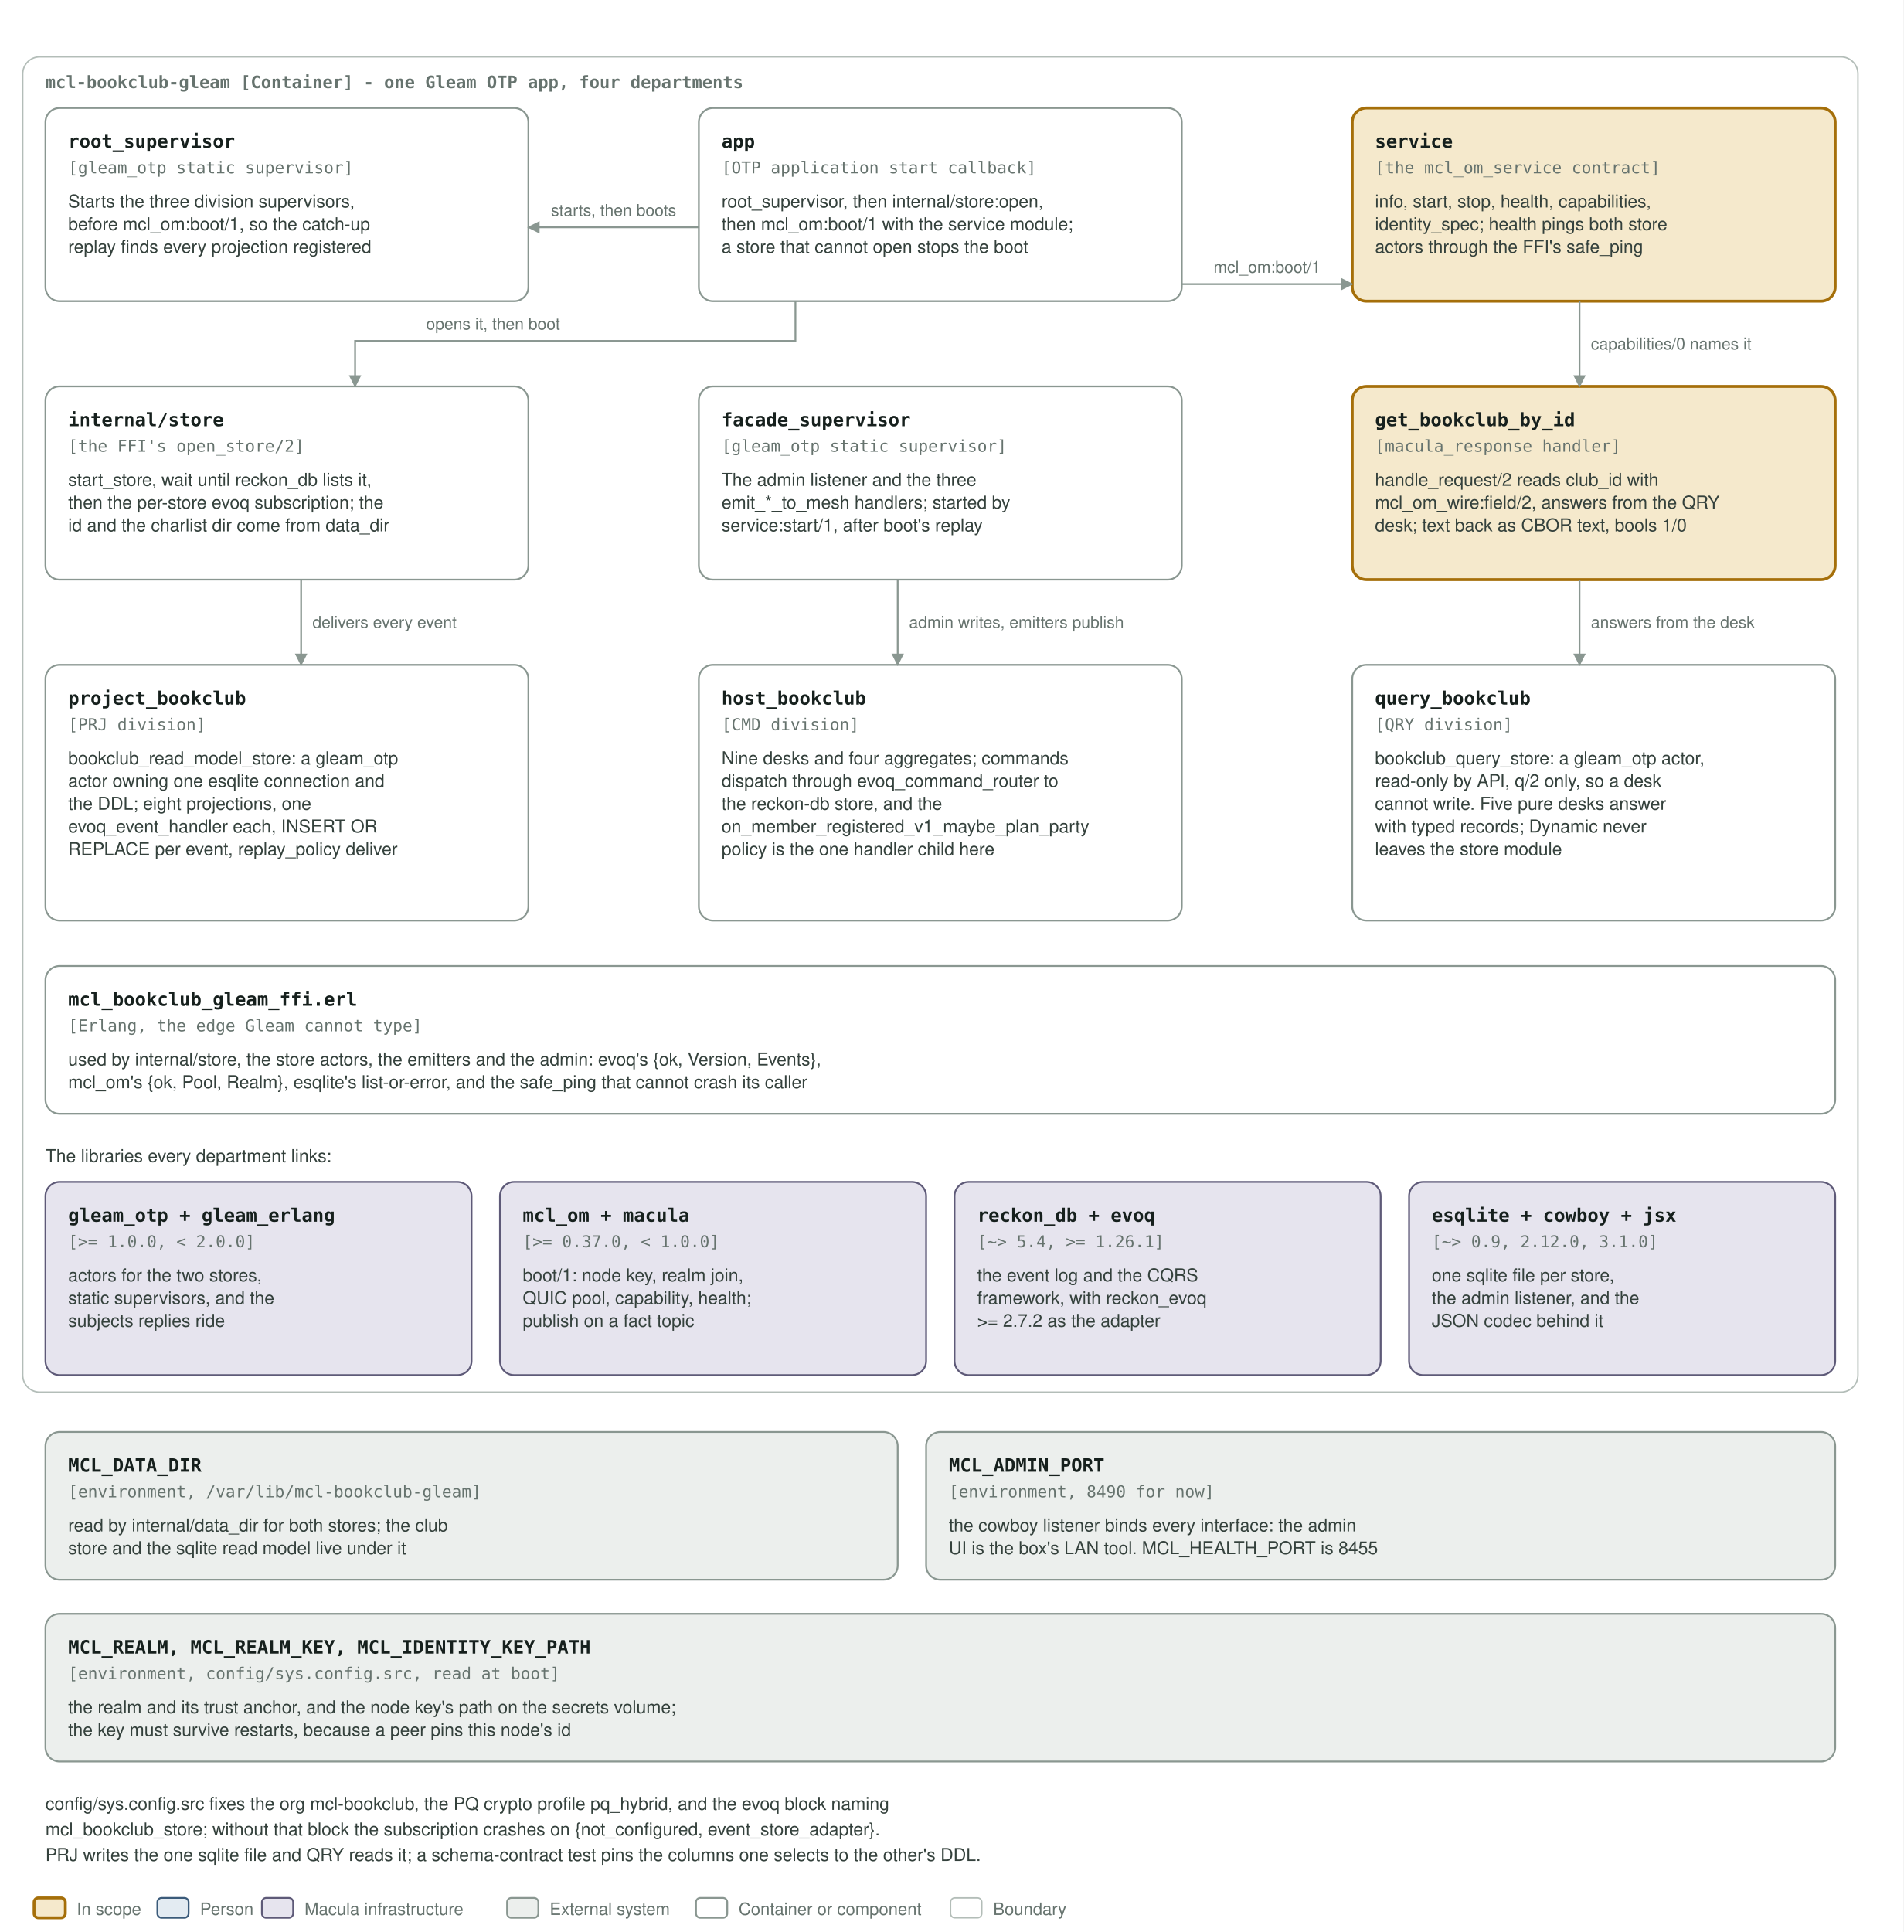
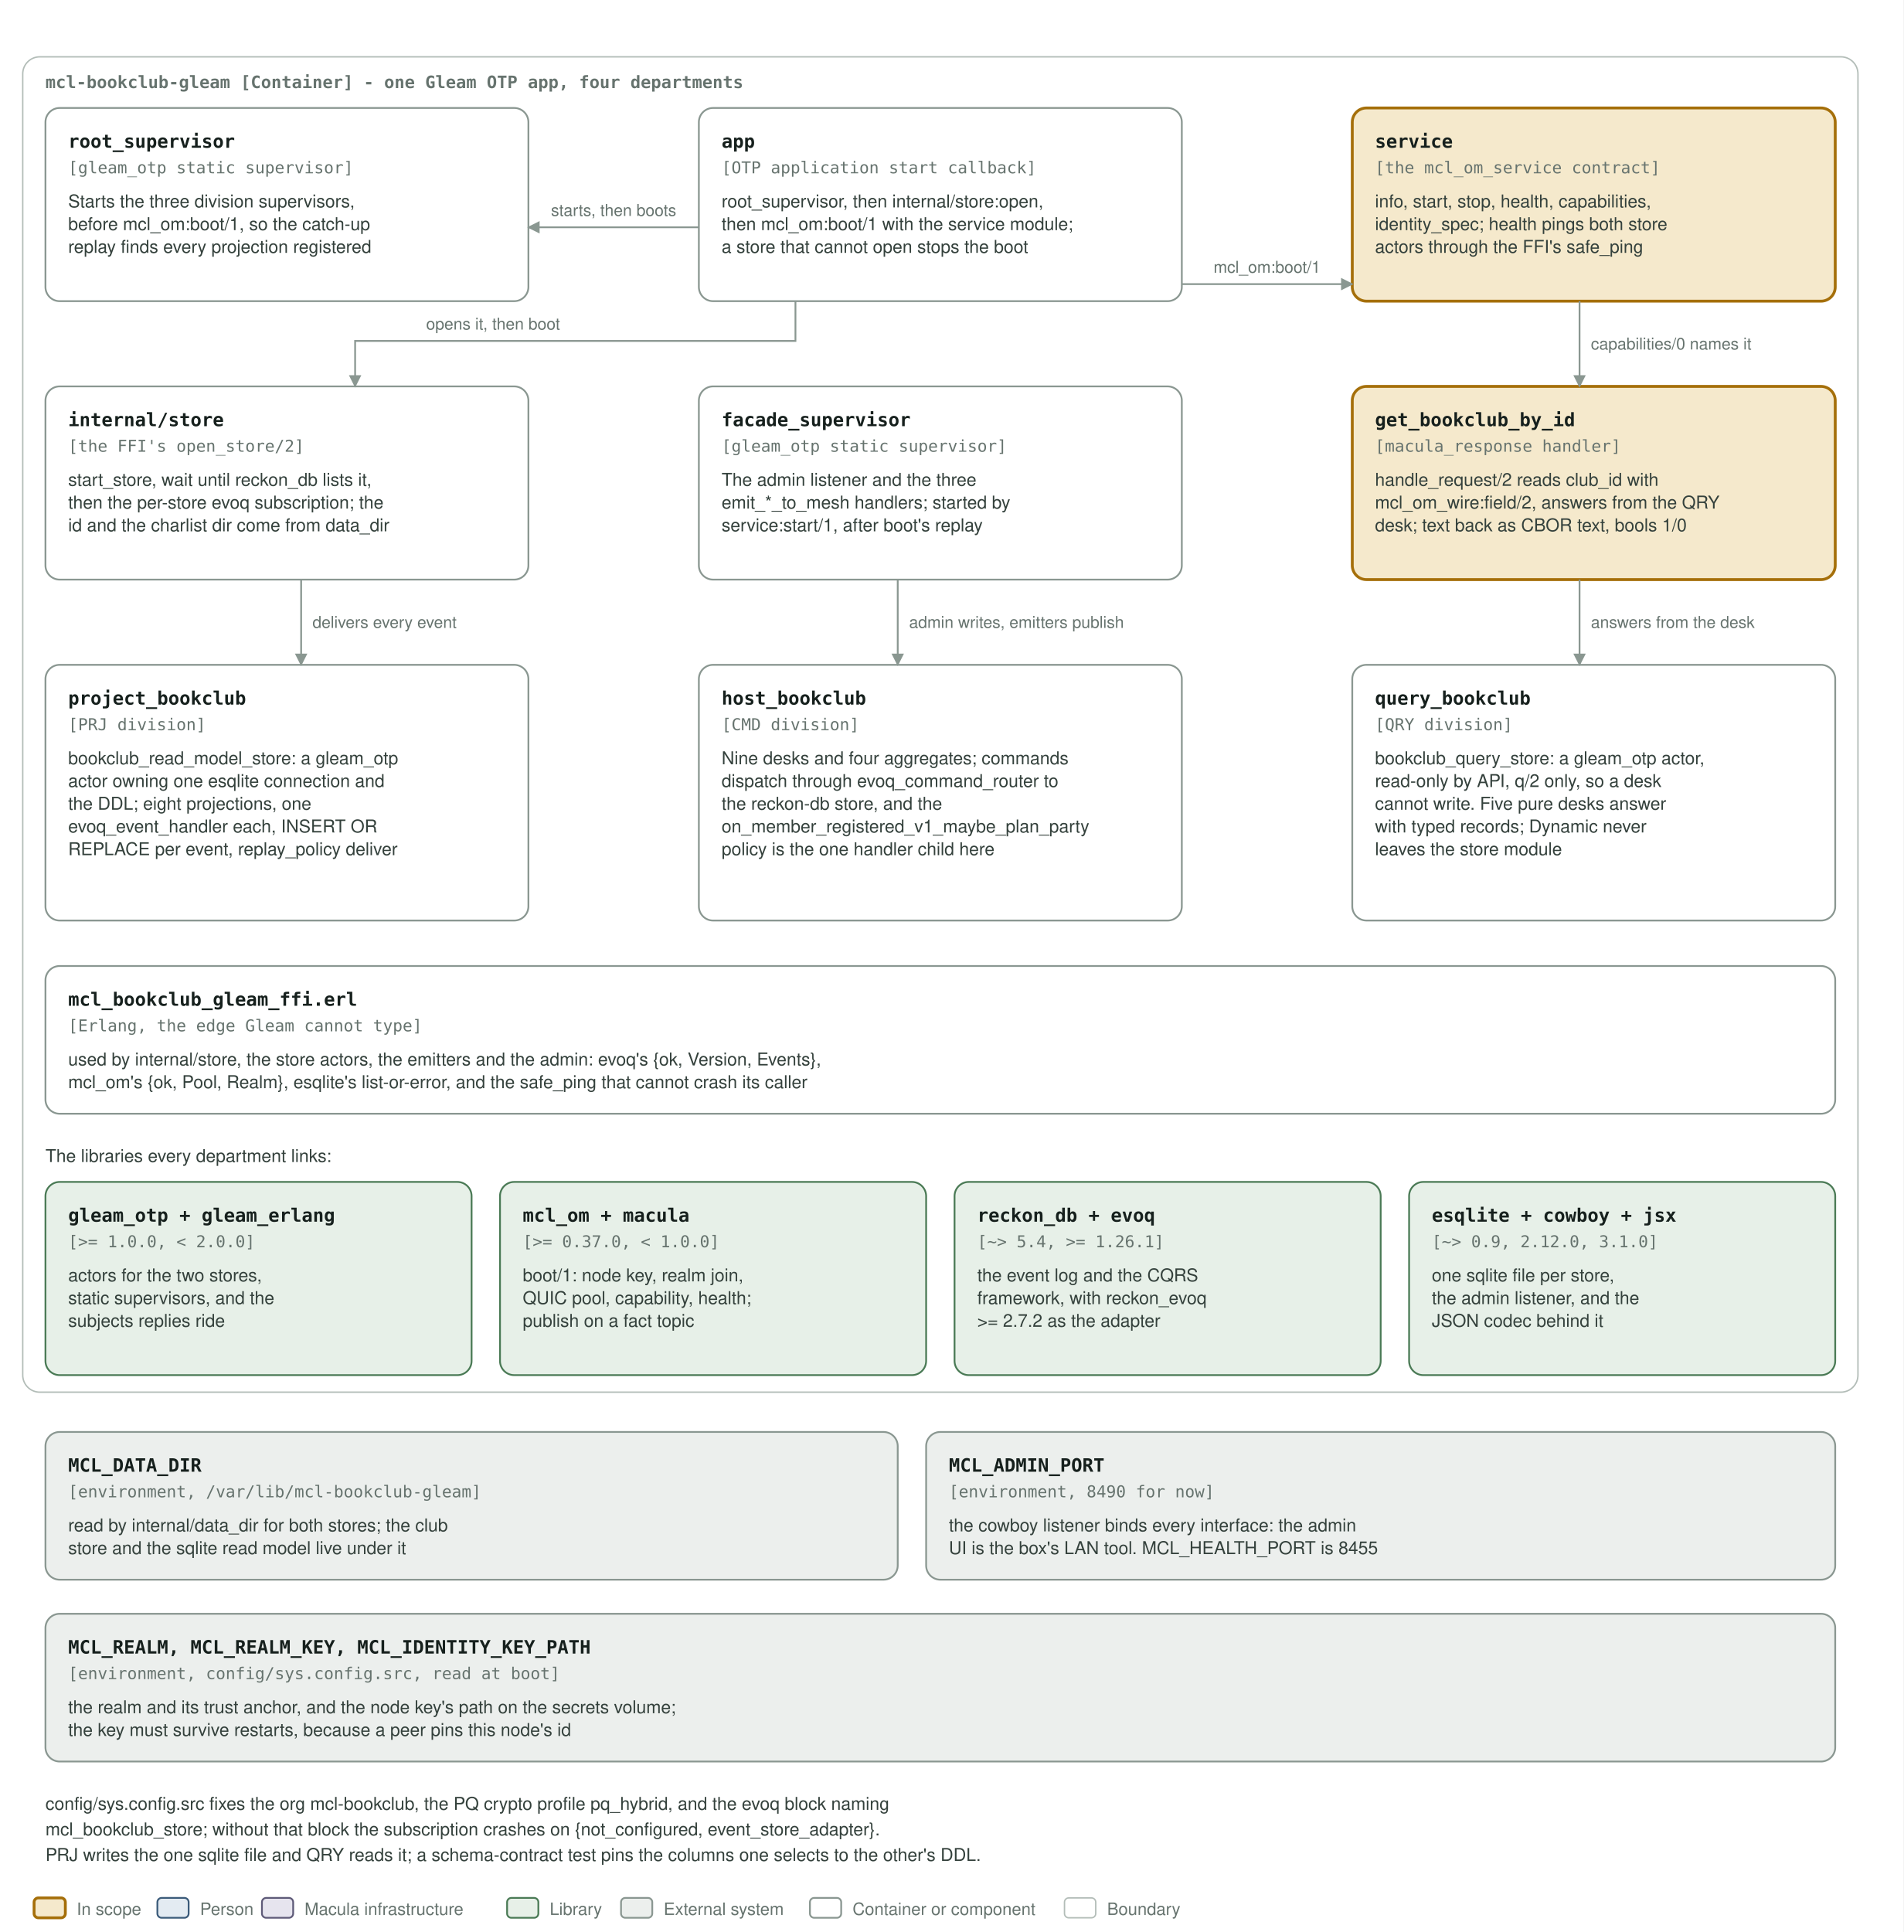
<svg xmlns="http://www.w3.org/2000/svg" viewBox="0 0 1340 1360" role="img" aria-label="mcl-bookclub-gleam components">
  <style>
.t-name { font-family: "Atkinson Hyperlegible", "Segoe UI", system-ui, -apple-system, Helvetica, Arial, sans-serif; font-size: 15px; font-weight: 700; }
.t-desc { font-family: "Atkinson Hyperlegible", "Segoe UI", system-ui, -apple-system, Helvetica, Arial, sans-serif; font-size: 12.5px; }
.t-rel { font-family: "Atkinson Hyperlegible", "Segoe UI", system-ui, -apple-system, Helvetica, Arial, sans-serif; font-size: 11.5px; paint-order: stroke; stroke-width: 4px; stroke-linejoin: round; }
.t-code { font-family: "JetBrains Mono", ui-monospace, Menlo, Consolas, monospace; font-size: 13px; font-weight: 600; }
.t-type { font-family: "JetBrains Mono", ui-monospace, Menlo, Consolas, monospace; font-size: 11.5px; }
.t-bound { font-family: "JetBrains Mono", ui-monospace, Menlo, Consolas, monospace; font-size: 12px; font-weight: 600; }
.t-leg { font-family: "Atkinson Hyperlegible", "Segoe UI", system-ui, -apple-system, Helvetica, Arial, sans-serif; font-size: 12px; }
.edge { fill: none; stroke-width: 1.25; }
.edge-later { fill: none; stroke-width: 1.25; stroke-dasharray: 5 4; }
.bg { fill: #FFFFFF; }
.b-sys { fill: #F5E9CC; stroke: #A56F0A; stroke-width: 2; }
.b-per { fill: #E3EBF2; stroke: #3B5B7A; stroke-width: 1.25; }
.b-mac { fill: #E6E4EE; stroke: #5E5A78; stroke-width: 1.25; }
+ .b-lib { fill: #E7F0E8; stroke: #4A7A55; stroke-width: 1.25; }
.b-ext { fill: #ECEFED; stroke: #8A9791; stroke-width: 1.25; }
.b-cmp { fill: #FFFFFF; stroke: #8A9791; stroke-width: 1.25; }
.b-later { fill: none; stroke: #8A9791; stroke-width: 1.25; stroke-dasharray: 5 4; }
.bound { fill: none; stroke: #B3BDB8; stroke-width: 1; }
.head { fill: #3B5B7A; }
.t-name, .t-code { fill: #16201D; }
.t-type, .t-bound, .t-leg { fill: #66736E; }
.t-desc { fill: #34413C; }
.t-rel { fill: #66736E; stroke: #FFFFFF; }
.edge, .edge-later { stroke: #8A9791; }
.arrowhead { fill: #8A9791; }
@media (prefers-color-scheme: dark) {
.bg { fill: #171F1C; }
.b-sys { fill: #3A2E13; stroke: #E3AA3C; }
.b-per { fill: #1D2A36; stroke: #8EB4D8; }
.b-mac { fill: #26243A; stroke: #A9A4C8; }
+ .b-lib { fill: #1A241C; stroke: #8FBE9B; }
.b-ext { fill: #1C2421; stroke: #7D8B85; }
.b-cmp { fill: #171F1C; stroke: #7D8B85; }
.b-later { stroke: #7D8B85; }
.bound { stroke: #4A5752; }
.head { fill: #8EB4D8; }
.t-name, .t-code { fill: #E6ECE9; }
.t-type, .t-bound, .t-leg { fill: #93A09A; }
.t-desc { fill: #C3CDC8; }
.t-rel { fill: #93A09A; stroke: #171F1C; }
.edge, .edge-later { stroke: #7D8B85; }
.arrowhead { fill: #7D8B85; }
}
</style>
  <defs>
    <marker id="a" viewBox="0 0 10 10" refX="9" refY="5" markerWidth="7" markerHeight="7" orient="auto-start-reverse">
      <path class="arrowhead" d="M0 0L10 5L0 10z" />
    </marker>
  </defs>
  <rect class="bg" x="0" y="0" width="1340" height="1360" />
  <rect class="bound" x="16" y="40" width="1292" height="940" rx="12" />
  <text class="t-bound" x="32" y="62">mcl-bookclub-gleam [Container] - one Gleam OTP app, four departments</text>
  <rect class="b-cmp" x="32" y="76" width="340" height="136" rx="10" />
  <text class="t-code" x="48" y="104">root_supervisor</text>
  <text class="t-type" x="48" y="122">[gleam_otp static supervisor]</text>
  <text class="t-desc" x="48" y="146">Starts the three division supervisors,</text>
  <text class="t-desc" x="48" y="162">before mcl_om:boot/1, so the catch-up</text>
  <text class="t-desc" x="48" y="178">replay finds every projection registered</text>
  <rect class="b-cmp" x="492" y="76" width="340" height="136" rx="10" />
  <text class="t-code" x="508" y="104">app</text>
  <text class="t-type" x="508" y="122">[OTP application start callback]</text>
  <text class="t-desc" x="508" y="146">root_supervisor, then internal/store:open,</text>
  <text class="t-desc" x="508" y="162">then mcl_om:boot/1 with the service module;</text>
  <text class="t-desc" x="508" y="178">a store that cannot open stops the boot</text>
  <rect class="b-sys" x="952" y="76" width="340" height="136" rx="10" />
  <text class="t-code" x="968" y="104">service</text>
  <text class="t-type" x="968" y="122">[the mcl_om_service contract]</text>
  <text class="t-desc" x="968" y="146">info, start, stop, health, capabilities,</text>
  <text class="t-desc" x="968" y="162">identity_spec; health pings both store</text>
  <text class="t-desc" x="968" y="178">actors through the FFI's safe_ping</text>
  <rect class="b-cmp" x="32" y="272" width="340" height="136" rx="10" />
  <text class="t-code" x="48" y="300">internal/store</text>
  <text class="t-type" x="48" y="318">[the FFI's open_store/2]</text>
  <text class="t-desc" x="48" y="342">start_store, wait until reckon_db lists it,</text>
  <text class="t-desc" x="48" y="358">then the per-store evoq subscription; the</text>
  <text class="t-desc" x="48" y="374">id and the charlist dir come from data_dir</text>
  <rect class="b-cmp" x="492" y="272" width="340" height="136" rx="10" />
  <text class="t-code" x="508" y="300">facade_supervisor</text>
  <text class="t-type" x="508" y="318">[gleam_otp static supervisor]</text>
  <text class="t-desc" x="508" y="342">The admin listener and the three</text>
  <text class="t-desc" x="508" y="358">emit_*_to_mesh handlers; started by</text>
  <text class="t-desc" x="508" y="374">service:start/1, after boot's replay</text>
  <rect class="b-sys" x="952" y="272" width="340" height="136" rx="10" />
  <text class="t-code" x="968" y="300">get_bookclub_by_id</text>
  <text class="t-type" x="968" y="318">[macula_response handler]</text>
  <text class="t-desc" x="968" y="342">handle_request/2 reads club_id with</text>
  <text class="t-desc" x="968" y="358">mcl_om_wire:field/2, answers from the QRY</text>
  <text class="t-desc" x="968" y="374">desk; text back as CBOR text, bools 1/0</text>
  <rect class="b-cmp" x="32" y="468" width="340" height="180" rx="10" />
  <text class="t-code" x="48" y="496">project_bookclub</text>
  <text class="t-type" x="48" y="514">[PRJ division]</text>
  <text class="t-desc" x="48" y="538">bookclub_read_model_store: a gleam_otp</text>
  <text class="t-desc" x="48" y="554">actor owning one esqlite connection and</text>
  <text class="t-desc" x="48" y="570">the DDL; eight projections, one</text>
  <text class="t-desc" x="48" y="586">evoq_event_handler each, INSERT OR</text>
  <text class="t-desc" x="48" y="602">REPLACE per event, replay_policy deliver</text>
  <rect class="b-cmp" x="492" y="468" width="340" height="180" rx="10" />
  <text class="t-code" x="508" y="496">host_bookclub</text>
  <text class="t-type" x="508" y="514">[CMD division]</text>
  <text class="t-desc" x="508" y="538">Nine desks and four aggregates; commands</text>
  <text class="t-desc" x="508" y="554">dispatch through evoq_command_router to</text>
  <text class="t-desc" x="508" y="570">the reckon-db store, and the</text>
  <text class="t-desc" x="508" y="586">on_member_registered_v1_maybe_plan_party</text>
  <text class="t-desc" x="508" y="602">policy is the one handler child here</text>
  <rect class="b-cmp" x="952" y="468" width="340" height="180" rx="10" />
  <text class="t-code" x="968" y="496">query_bookclub</text>
  <text class="t-type" x="968" y="514">[QRY division]</text>
  <text class="t-desc" x="968" y="538">bookclub_query_store: a gleam_otp actor,</text>
  <text class="t-desc" x="968" y="554">read-only by API, q/2 only, so a desk</text>
  <text class="t-desc" x="968" y="570">cannot write. Five pure desks answer</text>
  <text class="t-desc" x="968" y="586">with typed records; Dynamic never</text>
  <text class="t-desc" x="968" y="602">leaves the store module</text>
  <rect class="b-cmp" x="32" y="680" width="1260" height="104" rx="10" />
  <text class="t-code" x="48" y="708">mcl_bookclub_gleam_ffi.erl</text>
  <text class="t-type" x="48" y="726">[Erlang, the edge Gleam cannot type]</text>
  <text class="t-desc" x="48" y="750">used by internal/store, the store actors, the emitters and the admin: evoq's {ok, Version, Events},</text>
  <text class="t-desc" x="48" y="766">mcl_om's {ok, Pool, Realm}, esqlite's list-or-error, and the safe_ping that cannot crash its caller</text>
  <text class="t-desc" x="32" y="818">The libraries every department links:</text>
-   <rect class="b-mac" x="32" y="832" width="300" height="136" rx="10" />
+   <rect class="b-lib" x="32" y="832" width="300" height="136" rx="10" />
  <text class="t-code" x="48" y="860">gleam_otp + gleam_erlang</text>
  <text class="t-type" x="48" y="878">[&gt;= 1.0.0, &lt; 2.0.0]</text>
  <text class="t-desc" x="48" y="902">actors for the two stores,</text>
  <text class="t-desc" x="48" y="918">static supervisors, and the</text>
  <text class="t-desc" x="48" y="934">subjects replies ride</text>
-   <rect class="b-mac" x="352" y="832" width="300" height="136" rx="10" />
+   <rect class="b-lib" x="352" y="832" width="300" height="136" rx="10" />
  <text class="t-code" x="368" y="860">mcl_om + macula</text>
  <text class="t-type" x="368" y="878">[&gt;= 0.37.0, &lt; 1.0.0]</text>
  <text class="t-desc" x="368" y="902">boot/1: node key, realm join,</text>
  <text class="t-desc" x="368" y="918">QUIC pool, capability, health;</text>
  <text class="t-desc" x="368" y="934">publish on a fact topic</text>
-   <rect class="b-mac" x="672" y="832" width="300" height="136" rx="10" />
+   <rect class="b-lib" x="672" y="832" width="300" height="136" rx="10" />
  <text class="t-code" x="688" y="860">reckon_db + evoq</text>
  <text class="t-type" x="688" y="878">[~&gt; 5.4, &gt;= 1.26.1]</text>
  <text class="t-desc" x="688" y="902">the event log and the CQRS</text>
  <text class="t-desc" x="688" y="918">framework, with reckon_evoq</text>
  <text class="t-desc" x="688" y="934">&gt;= 2.7.2 as the adapter</text>
-   <rect class="b-mac" x="992" y="832" width="300" height="136" rx="10" />
+   <rect class="b-lib" x="992" y="832" width="300" height="136" rx="10" />
  <text class="t-code" x="1008" y="860">esqlite + cowboy + jsx</text>
  <text class="t-type" x="1008" y="878">[~&gt; 0.9, 2.12.0, 3.1.0]</text>
  <text class="t-desc" x="1008" y="902">one sqlite file per store,</text>
  <text class="t-desc" x="1008" y="918">the admin listener, and the</text>
  <text class="t-desc" x="1008" y="934">JSON codec behind it</text>
  <path class="edge" d="M492 160H372" marker-end="url(#a)" />
  <text class="t-rel" x="432" y="152" text-anchor="middle">starts, then boots</text>
  <path class="edge" d="M832 200H952" marker-end="url(#a)" />
  <text class="t-rel" x="892" y="192" text-anchor="middle">mcl_om:boot/1</text>
  <path class="edge" d="M560 212V240H250V272" marker-end="url(#a)" />
  <text class="t-rel" x="300" y="232">opens it, then boot</text>
  <path class="edge" d="M1112 212V272" marker-end="url(#a)" />
  <text class="t-rel" x="1120" y="246">capabilities/0 names it</text>
  <path class="edge" d="M212 408V468" marker-end="url(#a)" />
  <text class="t-rel" x="220" y="442">delivers every event</text>
  <path class="edge" d="M632 408V468" marker-end="url(#a)" />
  <text class="t-rel" x="640" y="442">admin writes, emitters publish</text>
  <path class="edge" d="M1112 408V468" marker-end="url(#a)" />
  <text class="t-rel" x="1120" y="442">answers from the desk</text>
  <rect class="b-ext" x="32" y="1008" width="600" height="104" rx="10" />
  <text class="t-code" x="48" y="1036">MCL_DATA_DIR</text>
  <text class="t-type" x="48" y="1054">[environment, /var/lib/mcl-bookclub-gleam]</text>
  <text class="t-desc" x="48" y="1078">read by internal/data_dir for both stores; the club</text>
  <text class="t-desc" x="48" y="1094">store and the sqlite read model live under it</text>
  <rect class="b-ext" x="652" y="1008" width="640" height="104" rx="10" />
  <text class="t-code" x="668" y="1036">MCL_ADMIN_PORT</text>
  <text class="t-type" x="668" y="1054">[environment, 8490 for now]</text>
  <text class="t-desc" x="668" y="1078">the cowboy listener binds every interface: the admin</text>
  <text class="t-desc" x="668" y="1094">UI is the box's LAN tool. MCL_HEALTH_PORT is 8455</text>
  <rect class="b-ext" x="32" y="1136" width="1260" height="104" rx="10" />
  <text class="t-code" x="48" y="1164">MCL_REALM, MCL_REALM_KEY, MCL_IDENTITY_KEY_PATH</text>
  <text class="t-type" x="48" y="1182">[environment, config/sys.config.src, read at boot]</text>
  <text class="t-desc" x="48" y="1206">the realm and its trust anchor, and the node key's path on the secrets volume;</text>
  <text class="t-desc" x="48" y="1222">the key must survive restarts, because a peer pins this node's id</text>
  <text class="t-desc" x="32" y="1274">config/sys.config.src fixes the org mcl-bookclub, the PQ crypto profile pq_hybrid, and the evoq block naming</text>
  <text class="t-desc" x="32" y="1292">mcl_bookclub_store; without that block the subscription crashes on {not_configured, event_store_adapter}.</text>
  <text class="t-desc" x="32" y="1310">PRJ writes the one sqlite file and QRY reads it; a schema-contract test pins the columns one selects to the other's DDL.</text>
  <rect class="b-sys" x="24" y="1336" width="22" height="14" rx="3" />
  <text class="t-leg" x="54" y="1348">In scope</text>
  <rect class="b-per" x="110.8" y="1336" width="22" height="14" rx="3" />
  <text class="t-leg" x="140.8" y="1348">Person</text>
  <rect class="b-mac" x="184.4" y="1336" width="22" height="14" rx="3" />
  <text class="t-leg" x="214.4" y="1348">Macula infrastructure</text>
-   <rect class="b-ext" x="357.0" y="1336" width="22" height="14" rx="3" />
-   <text class="t-leg" x="387.0" y="1348">External system</text>
-   <rect class="b-cmp" x="490.0" y="1336" width="22" height="14" rx="3" />
-   <text class="t-leg" x="520.0" y="1348">Container or component</text>
-   <rect class="bound" x="669.2" y="1336" width="22" height="14" rx="3" />
-   <text class="t-leg" x="699.2" y="1348">Boundary</text>
+   <rect class="b-lib" x="357.0" y="1336" width="22" height="14" rx="3" />
+   <text class="t-leg" x="387.0" y="1348">Library</text>
+   <rect class="b-ext" x="437.2" y="1336" width="22" height="14" rx="3" />
+   <text class="t-leg" x="467.2" y="1348">External system</text>
+   <rect class="b-cmp" x="570.2" y="1336" width="22" height="14" rx="3" />
+   <text class="t-leg" x="600.2" y="1348">Container or component</text>
+   <rect class="bound" x="749.4" y="1336" width="22" height="14" rx="3" />
+   <text class="t-leg" x="779.4" y="1348">Boundary</text>
</svg>
